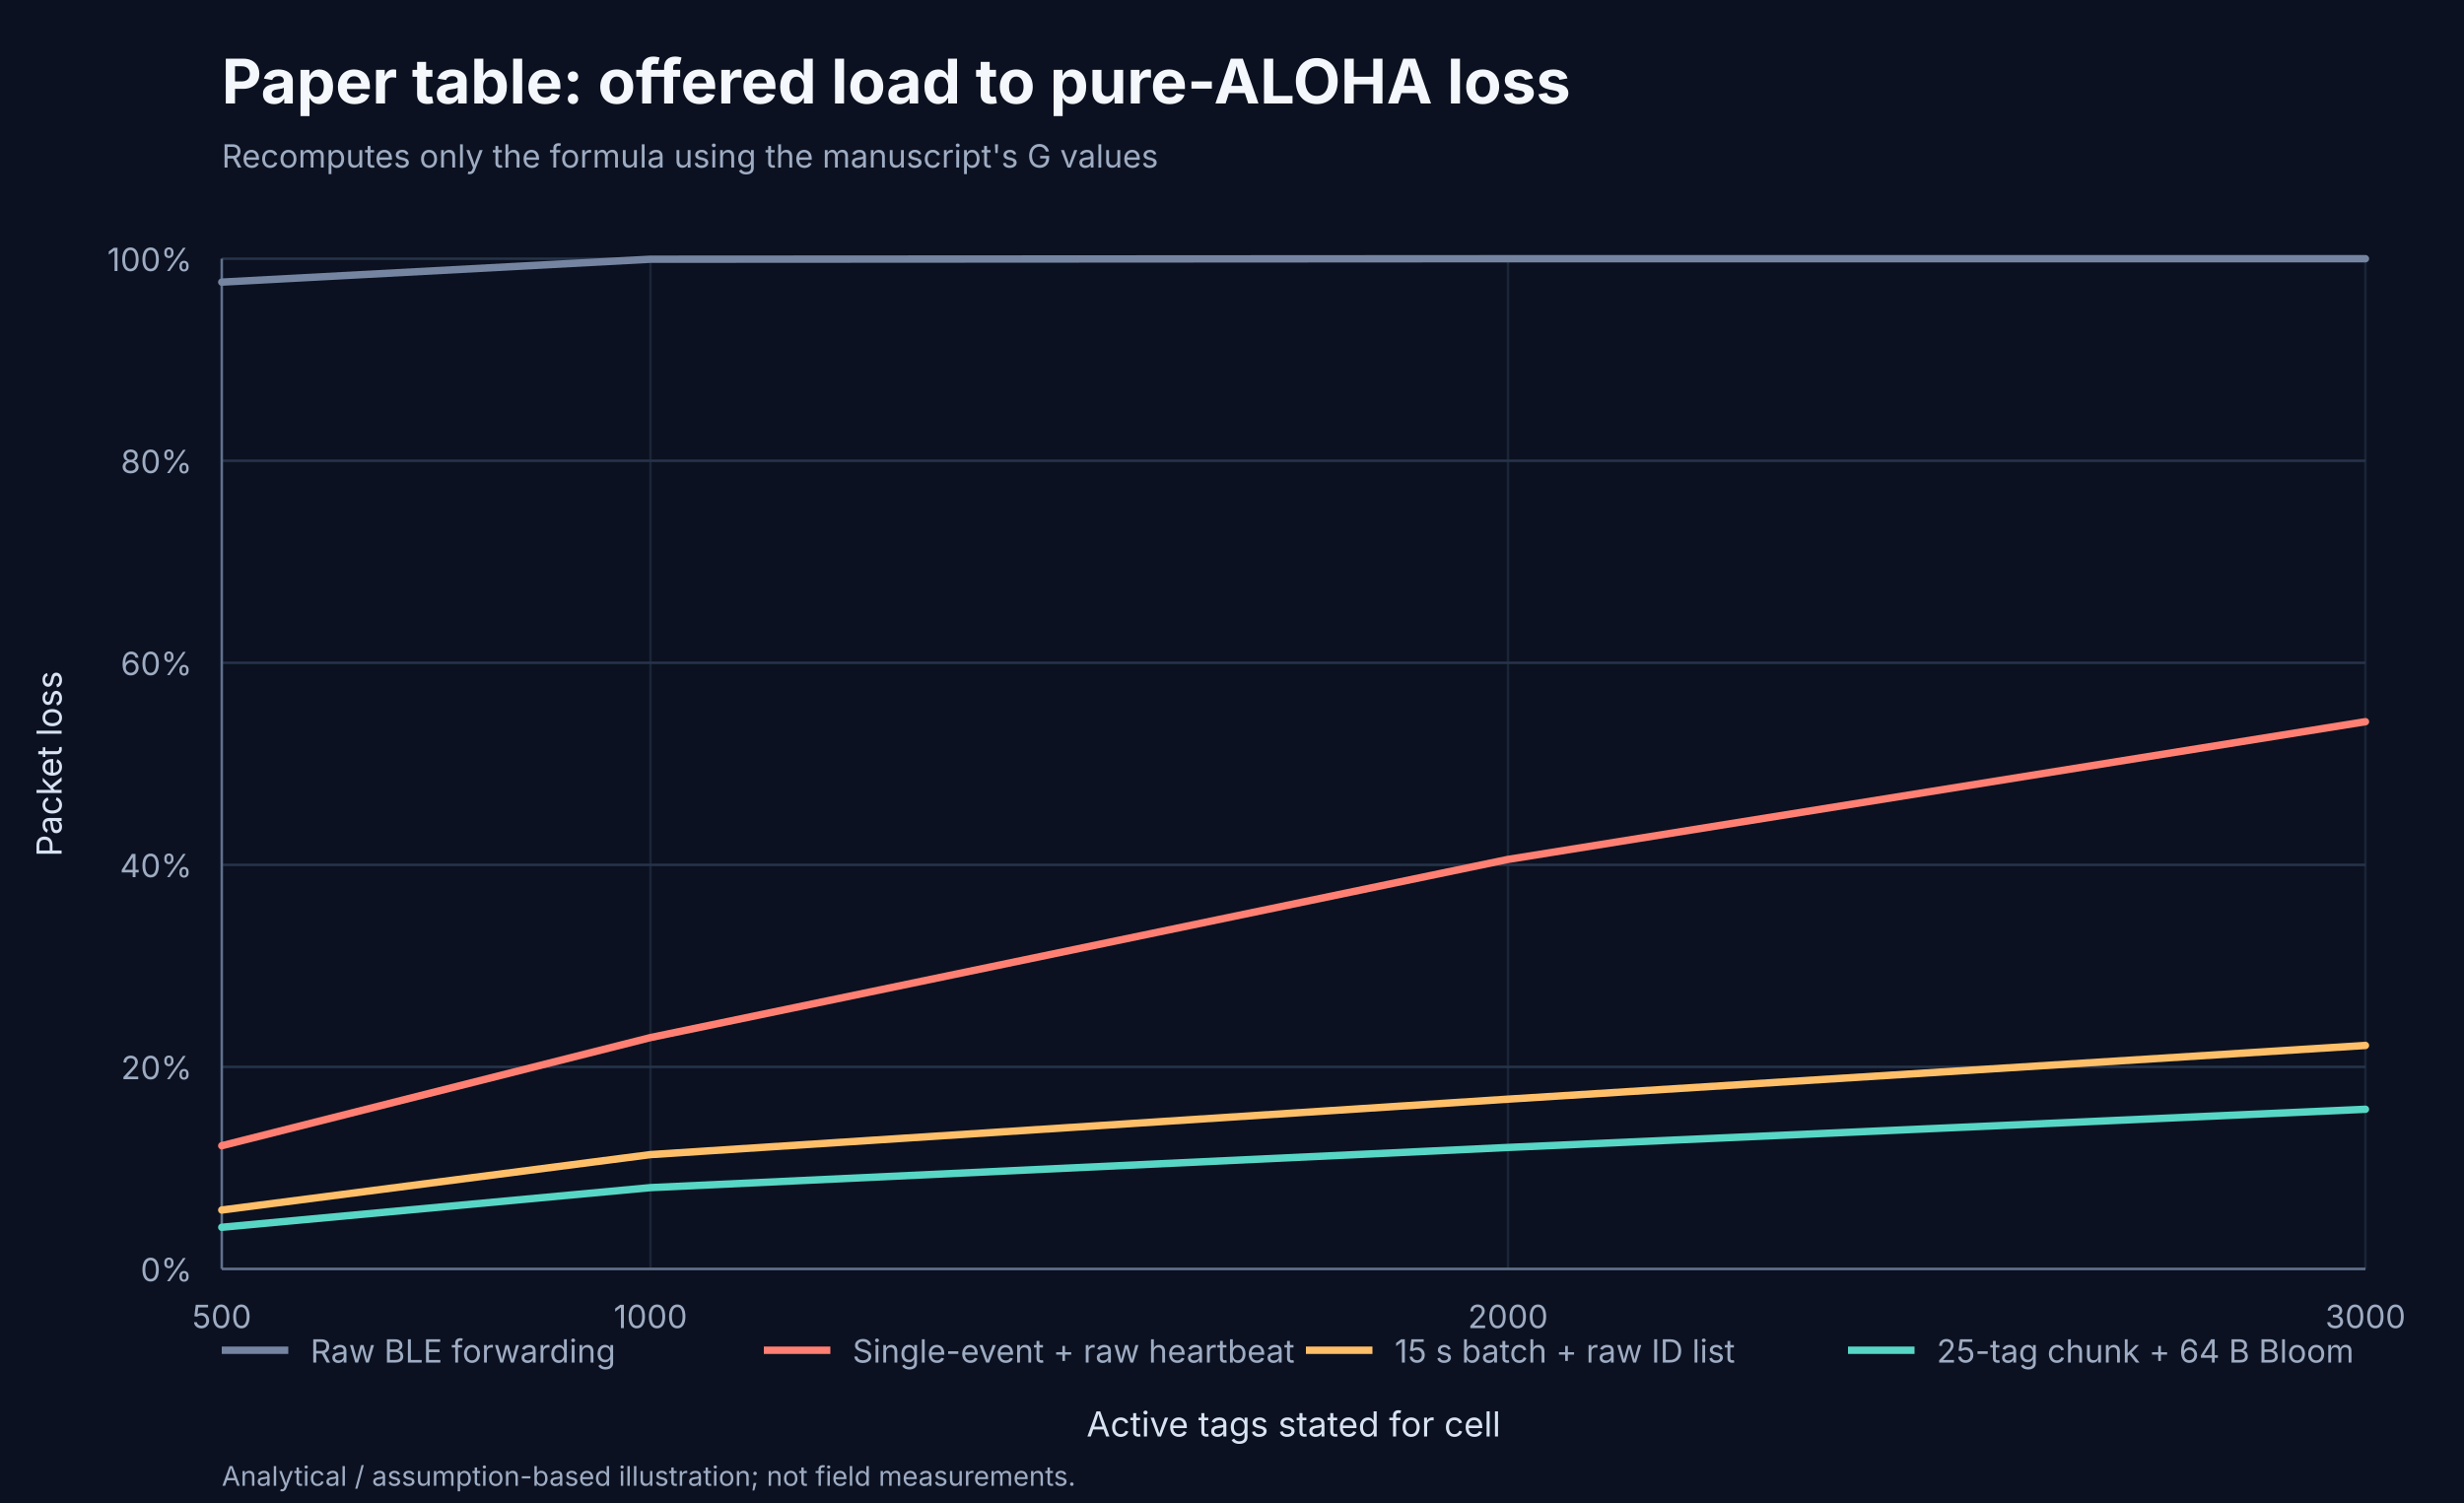
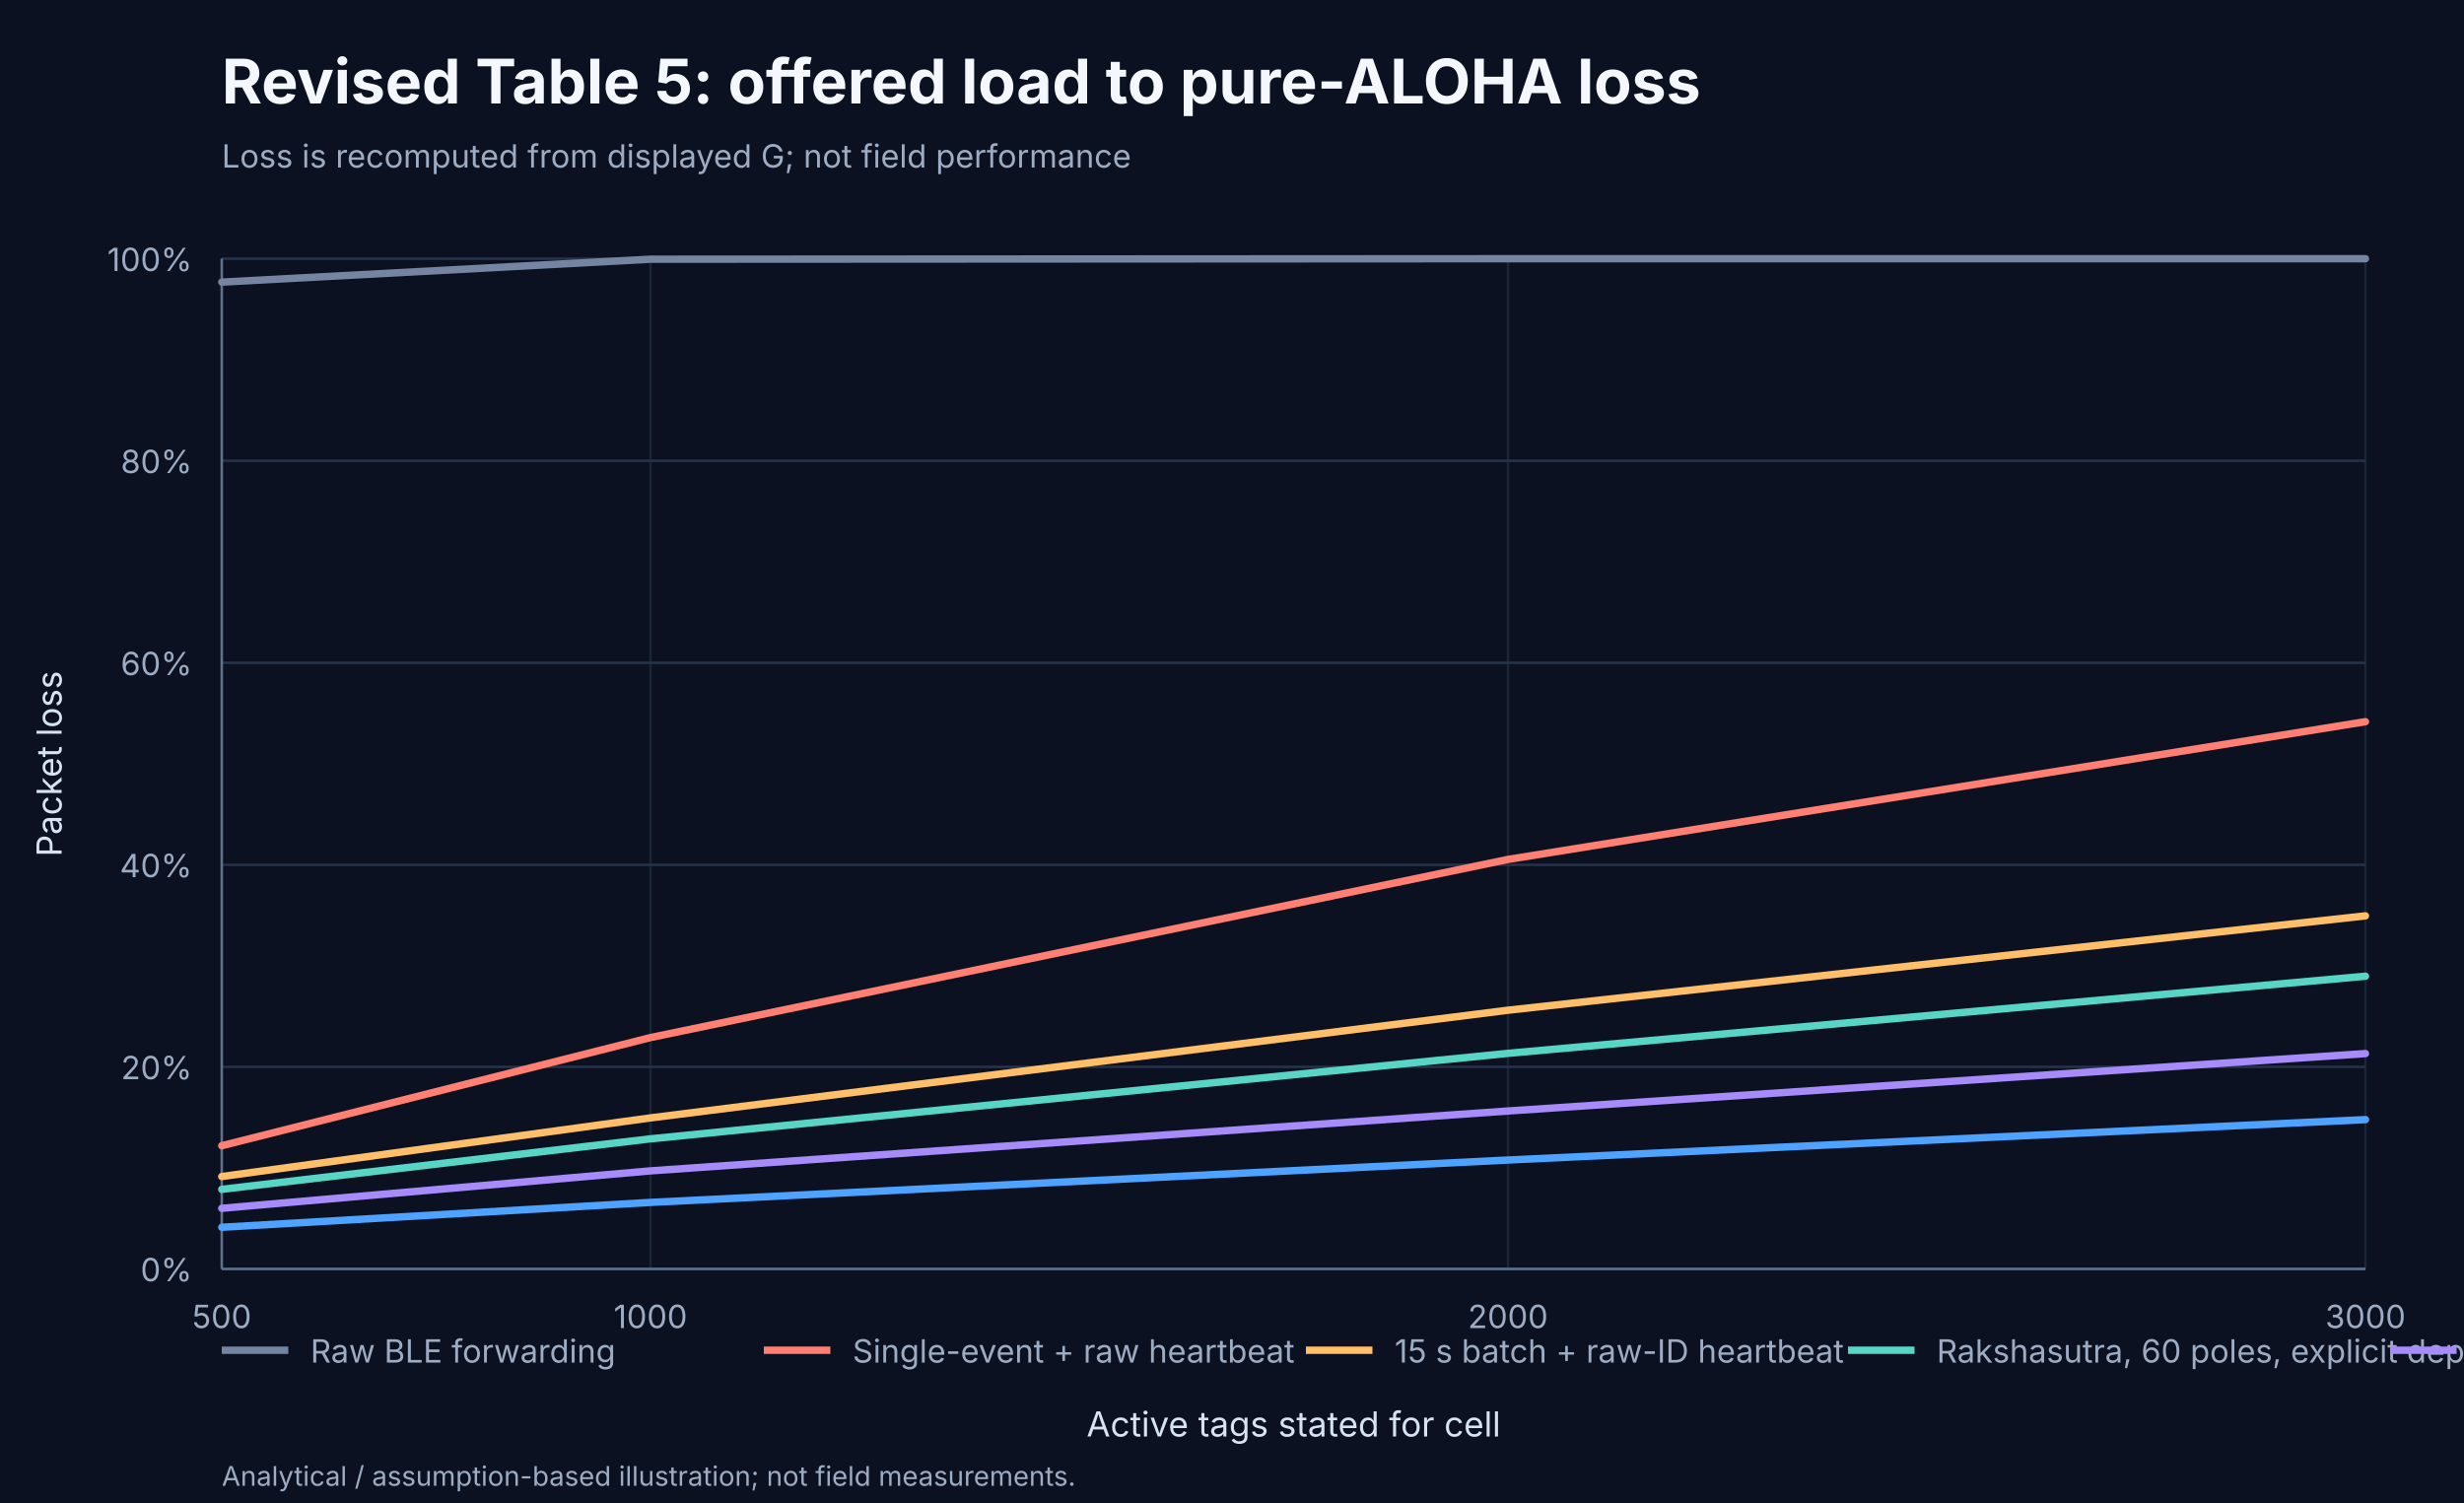
<svg xmlns="http://www.w3.org/2000/svg" viewBox="0 0 1000 610" role="img">
  <rect width="100%" height="100%" fill="#0b1120" />
  <style>text{font-family:Inter,Segoe UI,Arial,sans-serif}.muted{fill:#9eacc3}.title{fill:#f4f7fb;font-size:25px;font-weight:700}.small{font-size:13px}.label{fill:#d7e2f2;font-size:14px}.grid{stroke:#26344b;stroke-width:1}</style>
-   <text x="90" y="42" class="title">Paper table: offered load to pure-ALOHA loss</text>
-   <text x="90" y="68" class="muted small">Recomputes only the formula using the manuscript's G values</text>
+   <text x="90" y="42" class="title">Revised Table 5: offered load to pure-ALOHA loss</text>
+   <text x="90" y="68" class="muted small">Loss is recomputed from displayed G; not field performance</text>
  <line x1="90" y1="515.0" x2="960" y2="515.0" class="grid" />
  <text x="78" y="520.0" text-anchor="end" class="muted small">0%</text>
  <line x1="90" y1="433.0" x2="960" y2="433.0" class="grid" />
  <text x="78" y="438.0" text-anchor="end" class="muted small">20%</text>
  <line x1="90" y1="351.0" x2="960" y2="351.0" class="grid" />
  <text x="78" y="356.0" text-anchor="end" class="muted small">40%</text>
  <line x1="90" y1="269.0" x2="960" y2="269.0" class="grid" />
  <text x="78" y="274.0" text-anchor="end" class="muted small">60%</text>
  <line x1="90" y1="187.0" x2="960" y2="187.0" class="grid" />
  <text x="78" y="192.0" text-anchor="end" class="muted small">80%</text>
  <line x1="90" y1="105.0" x2="960" y2="105.0" class="grid" />
  <text x="78" y="110.0" text-anchor="end" class="muted small">100%</text>
  <line x1="90.0" y1="105" x2="90.0" y2="515" class="grid" opacity=".55" />
  <text x="90.0" y="539" text-anchor="middle" class="muted small">500</text>
  <line x1="264.0" y1="105" x2="264.0" y2="515" class="grid" opacity=".55" />
  <text x="264.0" y="539" text-anchor="middle" class="muted small">1000</text>
  <line x1="612.0" y1="105" x2="612.0" y2="515" class="grid" opacity=".55" />
  <text x="612.0" y="539" text-anchor="middle" class="muted small">2000</text>
  <line x1="960.0" y1="105" x2="960.0" y2="515" class="grid" opacity=".55" />
  <text x="960.0" y="539" text-anchor="middle" class="muted small">3000</text>
  <line x1="90" y1="105" x2="90" y2="515" stroke="#61718b" />
  <line x1="90" y1="515" x2="960" y2="515" stroke="#61718b" />
  <text x="525.0" y="583" text-anchor="middle" class="label">Active tags stated for cell</text>
  <text x="25" y="310.0" transform="rotate(-90 25 310.0)" text-anchor="middle" class="label">Packet loss</text>
  <polyline points="90.0,114.5 264.0,105.2 612.0,105.0 960.0,105.0" fill="none" stroke="#7585a1" stroke-width="3" stroke-linejoin="round" stroke-linecap="round" />
  <line x1="90" y1="548" x2="117" y2="548" stroke="#7585a1" stroke-width="3" />
  <text x="126" y="553" class="muted small">Raw BLE forwarding</text>
  <polyline points="90.0,465.0 264.0,421.1 612.0,348.8 960.0,292.9" fill="none" stroke="#ff7f73" stroke-width="3" stroke-linejoin="round" stroke-linecap="round" />
  <line x1="310" y1="548" x2="337" y2="548" stroke="#ff7f73" stroke-width="3" />
  <text x="346" y="553" class="muted small">Single-event + raw heartbeat</text>
-   <polyline points="90.0,491.1 264.0,468.6 612.0,446.1 960.0,424.3" fill="none" stroke="#ffbf69" stroke-width="3" stroke-linejoin="round" stroke-linecap="round" />
+   <polyline points="90.0,477.5 264.0,453.7 612.0,410.0 960.0,371.7" fill="none" stroke="#ffbf69" stroke-width="3" stroke-linejoin="round" stroke-linecap="round" />
  <line x1="530" y1="548" x2="557" y2="548" stroke="#ffbf69" stroke-width="3" />
-   <text x="566" y="553" class="muted small">15 s batch + raw ID list</text>
-   <polyline points="90.0,498.1 264.0,482.0 612.0,465.7 960.0,450.2" fill="none" stroke="#58d6c5" stroke-width="3" stroke-linejoin="round" stroke-linecap="round" />
+   <text x="566" y="553" class="muted small">15 s batch + raw-ID heartbeat</text>
+   <polyline points="90.0,482.7 264.0,462.2 612.0,427.5 960.0,396.2" fill="none" stroke="#58d6c5" stroke-width="3" stroke-linejoin="round" stroke-linecap="round" />
  <line x1="750" y1="548" x2="777" y2="548" stroke="#58d6c5" stroke-width="3" />
-   <text x="786" y="553" class="muted small">25-tag chunk + 64 B Bloom</text>
+   <text x="786" y="553" class="muted small">Rakshasutra, 60 poles, explicit departures</text>
+   <polyline points="90.0,490.4 264.0,475.2 612.0,450.9 960.0,427.6" fill="none" stroke="#a78bfa" stroke-width="3" stroke-linejoin="round" stroke-linecap="round" />
+   <line x1="970" y1="548" x2="997" y2="548" stroke="#a78bfa" stroke-width="3" />
+   <text x="1006" y="553" class="muted small">Rakshasutra, 60 poles, implicit departures</text>
+   <polyline points="90.0,498.1 264.0,488.0 612.0,470.8 960.0,454.4" fill="none" stroke="#4da3ff" stroke-width="3" stroke-linejoin="round" stroke-linecap="round" />
+   <line x1="1190" y1="548" x2="1217" y2="548" stroke="#4da3ff" stroke-width="3" />
+   <text x="1226" y="553" class="muted small">Rakshasutra, 40 LoRa poles + fiber hubs</text>
  <text x="90" y="603" class="muted" font-size="11">Analytical / assumption-based illustration; not field measurements.</text>
</svg>
